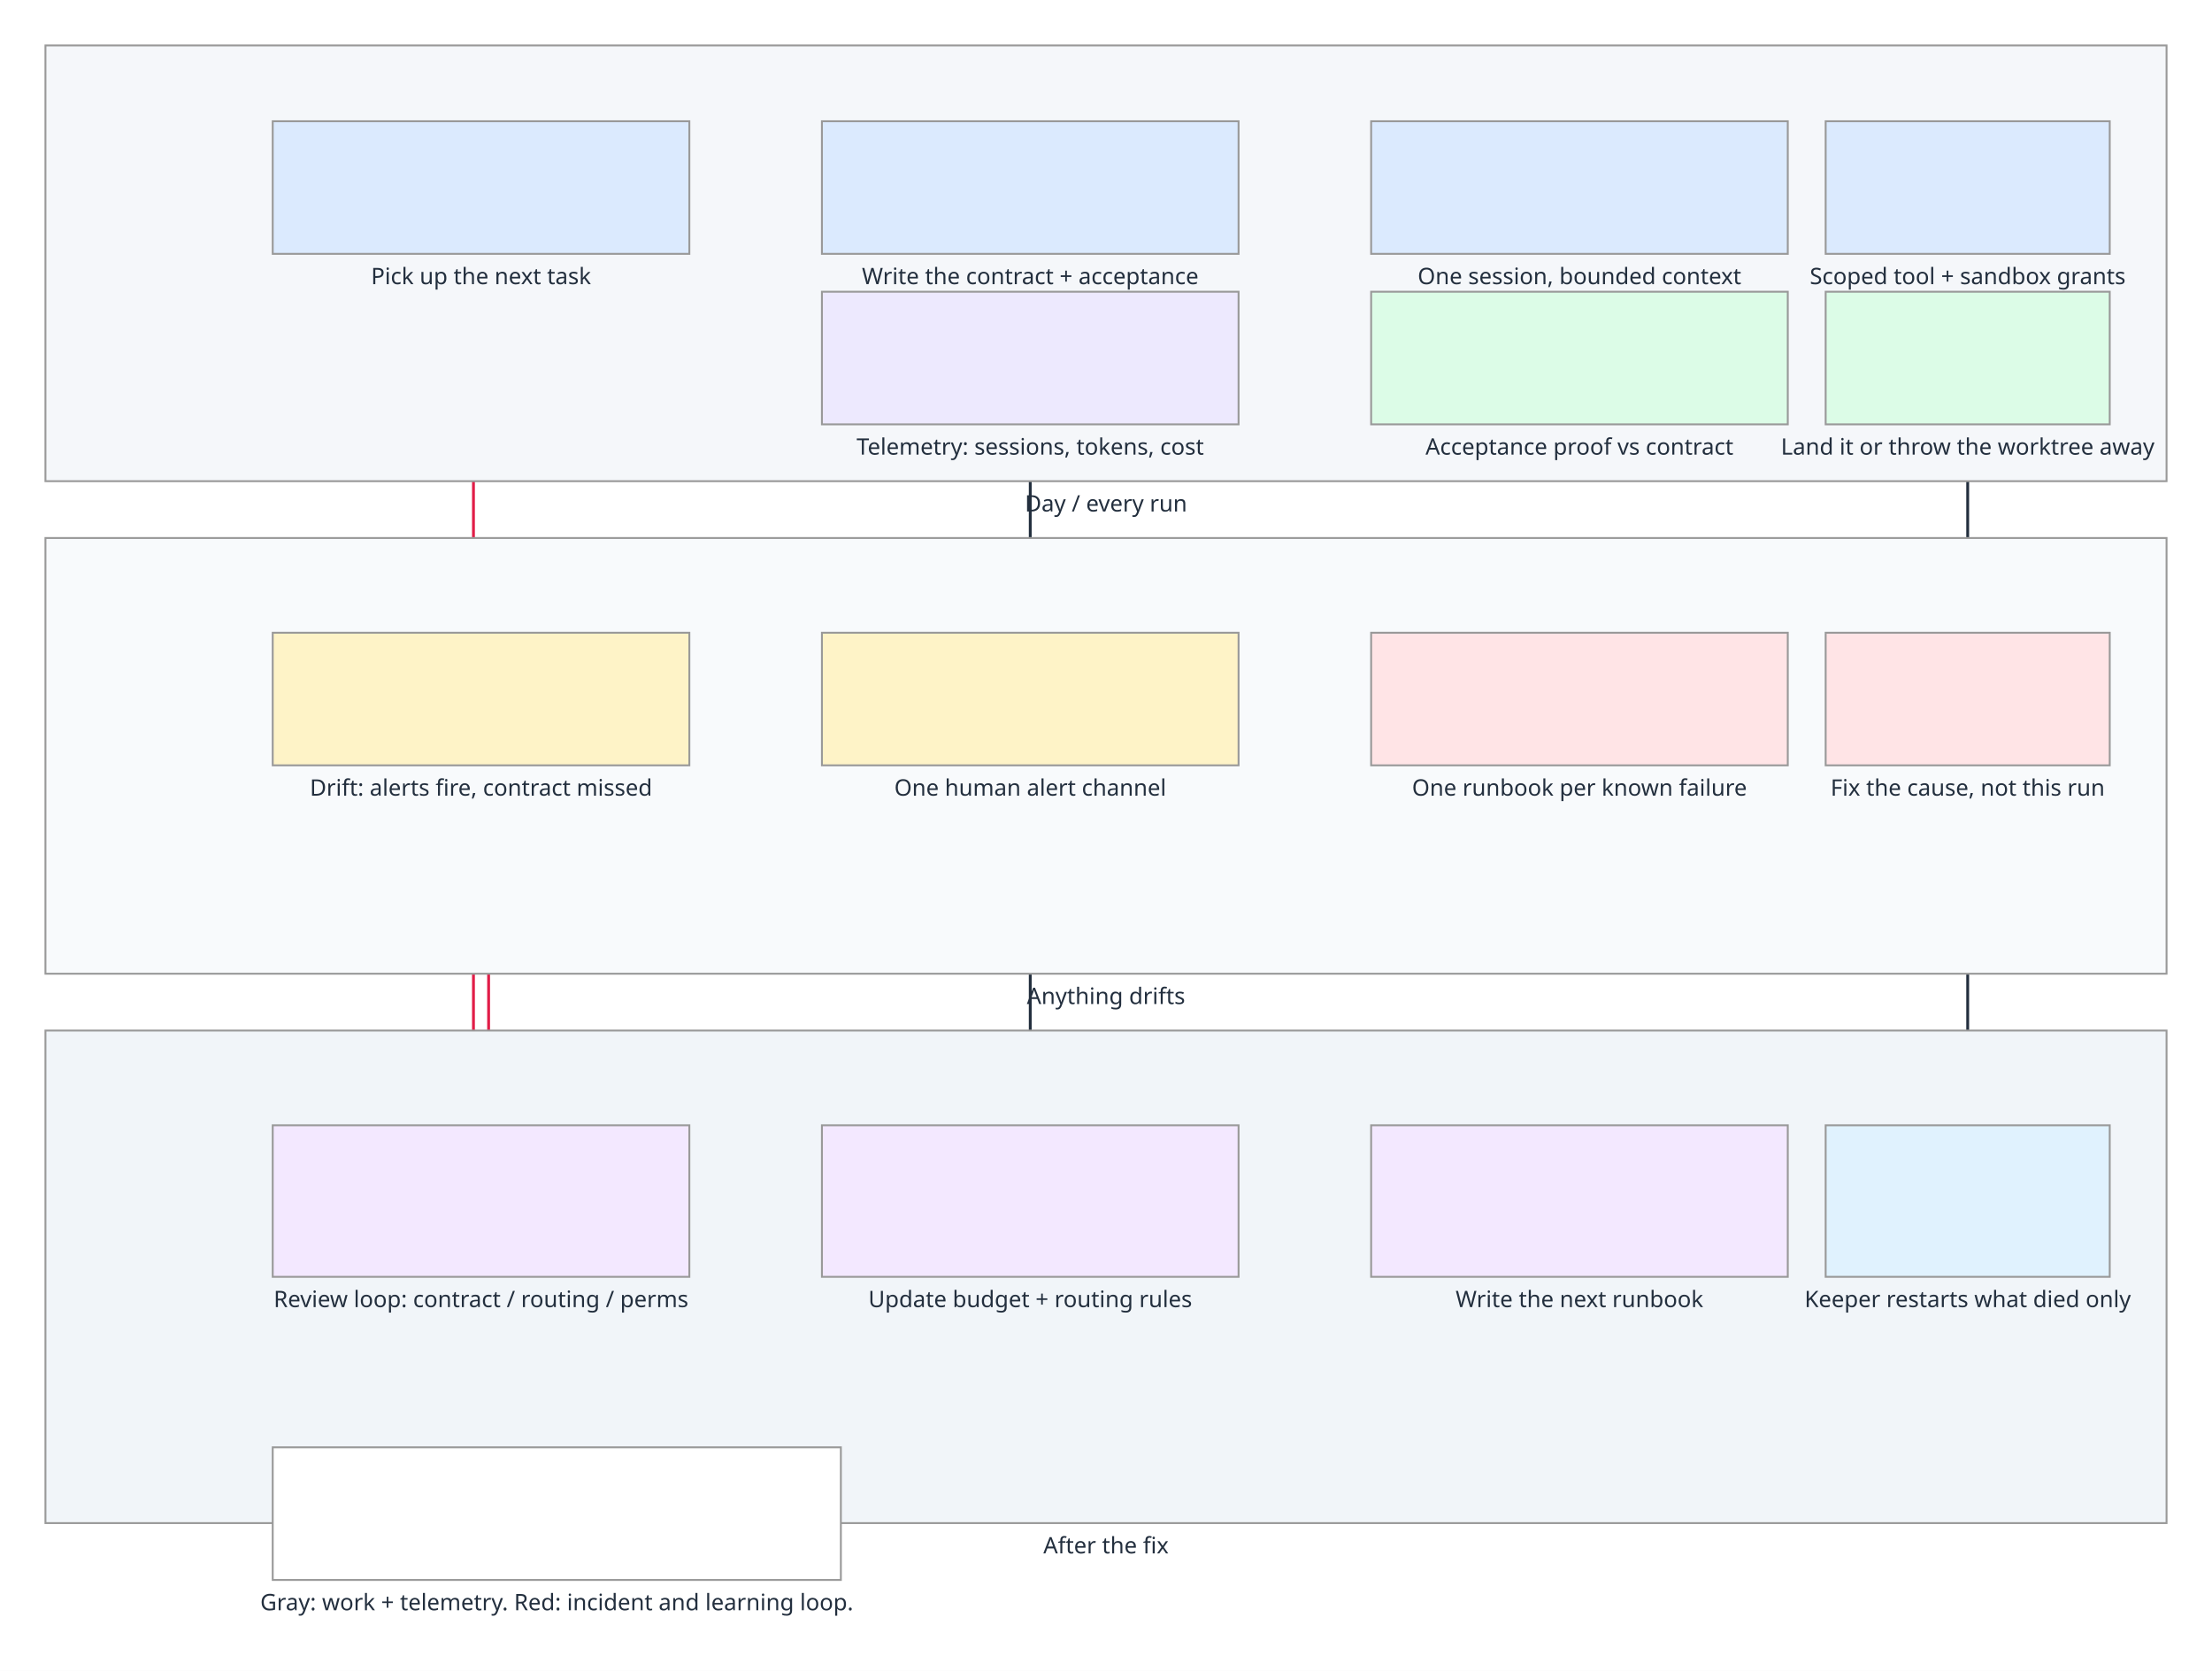
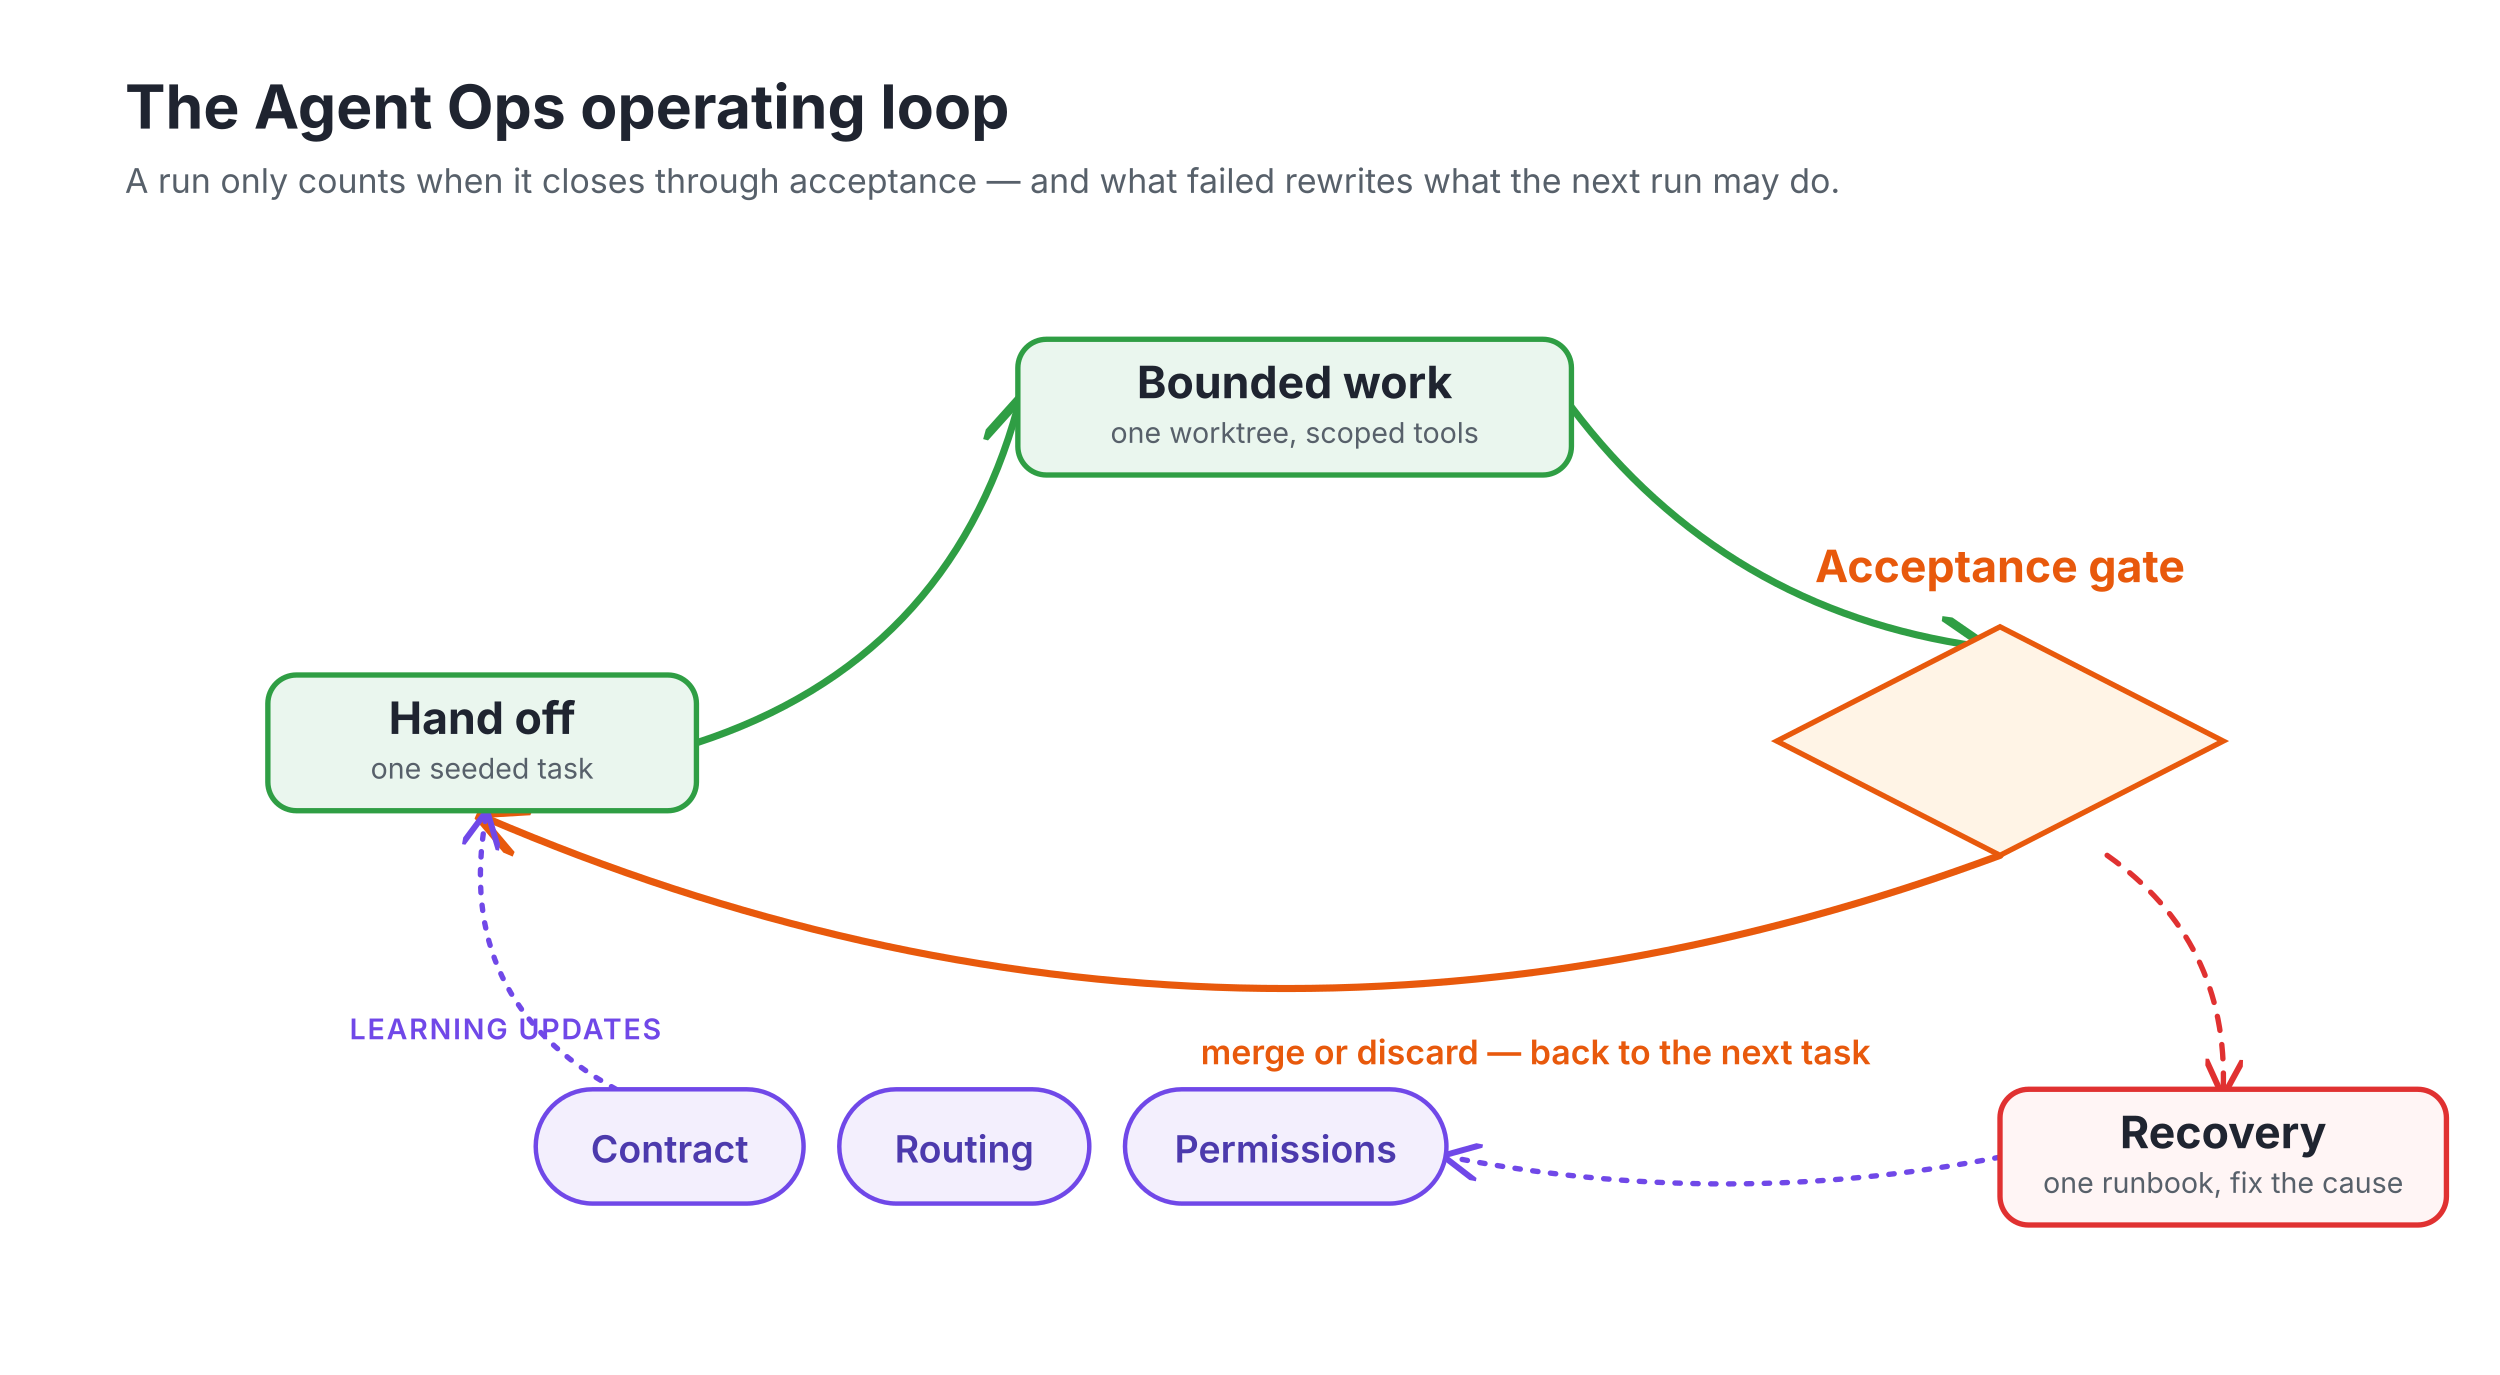
- <svg xmlns="http://www.w3.org/2000/svg" viewBox="-4 16 1168 882" width="1168" height="882">
-   <rect x="-4" y="16" width="1168" height="882" fill="#ffffff" />
+ <svg xmlns="http://www.w3.org/2000/svg" viewBox="0 0 1400 770" role="img" aria-labelledby="t d">
  <defs>
-     <marker id="arrow" viewBox="0 0 10 10" refX="9" refY="5" markerWidth="6" markerHeight="6" orient="auto-start-reverse">
-       <path d="M 0 0 L 10 5 L 0 10" fill="none" stroke="#232F3E" stroke-width="1.5" />
+     <marker id="mg" viewBox="0 0 10 10" refX="8" refY="5" markerWidth="7" markerHeight="7" orient="auto-start-reverse">
+       <path d="M0,0 L10,5 L0,10" fill="none" stroke="#2f9e44" stroke-width="1.8" stroke-linecap="round" />
+     </marker>
+     <marker id="mo" viewBox="0 0 10 10" refX="8" refY="5" markerWidth="7" markerHeight="7" orient="auto-start-reverse">
+       <path d="M0,0 L10,5 L0,10" fill="none" stroke="#e8590c" stroke-width="1.8" stroke-linecap="round" />
+     </marker>
+     <marker id="mr" viewBox="0 0 10 10" refX="8" refY="5" markerWidth="7" markerHeight="7" orient="auto-start-reverse">
+       <path d="M0,0 L10,5 L0,10" fill="none" stroke="#e03131" stroke-width="1.6" stroke-linecap="round" />
+     </marker>
+     <marker id="mp" viewBox="0 0 10 10" refX="8" refY="5" markerWidth="7" markerHeight="7" orient="auto-start-reverse">
+       <path d="M0,0 L10,5 L0,10" fill="none" stroke="#7048e8" stroke-width="1.6" stroke-linecap="round" />
    </marker>
  </defs>
-   <line x1="360" y1="115" x2="430" y2="115" stroke="#232F3E" stroke-width="1.5" marker-end="url(#arrow)" />
-   <path d="M 650 115 L 720 115 L 720 103.333" fill="none" stroke="#232F3E" stroke-width="1.5" marker-end="url(#arrow)" />
-   <path d="M 940 115 L 960 115 L 960 103.333" fill="none" stroke="#232F3E" stroke-width="1.5" marker-end="url(#arrow)" />
-   <path d="M 960 126.667 L 830 126.667 L 830 170" fill="none" stroke="#232F3E" stroke-width="1.5" marker-end="url(#arrow)" />
-   <line x1="940" y1="205" x2="960" y2="205" stroke="#232F3E" stroke-width="1.5" marker-end="url(#arrow)" />
-   <path d="M 720 126.667 L 540 126.667 L 540 170" fill="none" stroke="#232F3E" stroke-width="1.5" marker-end="url(#arrow)" />
-   <line x1="540" y1="240" x2="540" y2="610" stroke="#232F3E" stroke-width="1.5" marker-end="url(#arrow)" />
-   <line x1="360" y1="385" x2="430" y2="385" stroke="#e11d48" stroke-width="1.5" marker-end="url(#arrow)" />
-   <line x1="650" y1="385" x2="720" y2="385" stroke="#e11d48" stroke-width="1.5" marker-end="url(#arrow)" />
-   <path d="M 940 385 L 960 385 L 960 373.333" fill="none" stroke="#e11d48" stroke-width="1.5" marker-end="url(#arrow)" />
-   <path d="M 960 396.667 L 254 396.667 L 254 600 L 250 600 L 250 610" fill="none" stroke="#e11d48" stroke-width="1.5" marker-end="url(#arrow)" />
-   <line x1="1035" y1="240" x2="1035" y2="610" stroke="#232F3E" stroke-width="1.5" marker-end="url(#arrow)" />
-   <path d="M 960 650 L 246 650 L 246 160 L 250 160 L 250 150" fill="none" stroke="#e11d48" stroke-width="1.5" marker-end="url(#arrow)" />
-   <rect x="20" y="40" width="1120" height="230" fill="#f5f7fa" stroke="#999" stroke-width="1" />
-   <text x="580" y="286" font-family="sans-serif" font-size="12" fill="#232F3E" text-anchor="middle">Day / every run</text>
-   <rect x="20" y="300" width="1120" height="230" fill="#f8fafc" stroke="#999" stroke-width="1" />
-   <text x="580" y="546" font-family="sans-serif" font-size="12" fill="#232F3E" text-anchor="middle">Anything drifts</text>
-   <rect x="20" y="560" width="1120" height="260" fill="#f1f5f9" stroke="#999" stroke-width="1" />
-   <text x="580" y="836" font-family="sans-serif" font-size="12" fill="#232F3E" text-anchor="middle">After the fix</text>
-   <rect x="140" y="80" width="220" height="70" fill="#dbeafe" stroke="#999" stroke-width="1" />
-   <text x="250" y="166" font-family="sans-serif" font-size="12" fill="#232F3E" text-anchor="middle">Pick up the next task</text>
-   <rect x="430" y="80" width="220" height="70" fill="#dbeafe" stroke="#999" stroke-width="1" />
-   <text x="540" y="166" font-family="sans-serif" font-size="12" fill="#232F3E" text-anchor="middle">Write the contract + acceptance</text>
-   <rect x="720" y="80" width="220" height="70" fill="#dbeafe" stroke="#999" stroke-width="1" />
-   <text x="830" y="166" font-family="sans-serif" font-size="12" fill="#232F3E" text-anchor="middle">One session, bounded context</text>
-   <rect x="960" y="80" width="150" height="70" fill="#dbeafe" stroke="#999" stroke-width="1" />
-   <text x="1035" y="166" font-family="sans-serif" font-size="12" fill="#232F3E" text-anchor="middle">Scoped tool + sandbox grants</text>
-   <rect x="430" y="170" width="220" height="70" fill="#ede9fe" stroke="#999" stroke-width="1" />
-   <text x="540" y="256" font-family="sans-serif" font-size="12" fill="#232F3E" text-anchor="middle">Telemetry: sessions, tokens, cost</text>
-   <rect x="720" y="170" width="220" height="70" fill="#dcfce7" stroke="#999" stroke-width="1" />
-   <text x="830" y="256" font-family="sans-serif" font-size="12" fill="#232F3E" text-anchor="middle">Acceptance proof vs contract</text>
-   <rect x="960" y="170" width="150" height="70" fill="#dcfce7" stroke="#999" stroke-width="1" />
-   <text x="1035" y="256" font-family="sans-serif" font-size="12" fill="#232F3E" text-anchor="middle">Land it or throw the worktree away</text>
-   <rect x="140" y="350" width="220" height="70" fill="#fef3c7" stroke="#999" stroke-width="1" />
-   <text x="250" y="436" font-family="sans-serif" font-size="12" fill="#232F3E" text-anchor="middle">Drift: alerts fire, contract missed</text>
-   <rect x="430" y="350" width="220" height="70" fill="#fef3c7" stroke="#999" stroke-width="1" />
-   <text x="540" y="436" font-family="sans-serif" font-size="12" fill="#232F3E" text-anchor="middle">One human alert channel</text>
-   <rect x="720" y="350" width="220" height="70" fill="#ffe4e6" stroke="#999" stroke-width="1" />
-   <text x="830" y="436" font-family="sans-serif" font-size="12" fill="#232F3E" text-anchor="middle">One runbook per known failure</text>
-   <rect x="960" y="350" width="150" height="70" fill="#ffe4e6" stroke="#999" stroke-width="1" />
-   <text x="1035" y="436" font-family="sans-serif" font-size="12" fill="#232F3E" text-anchor="middle">Fix the cause, not this run</text>
-   <rect x="140" y="610" width="220" height="80" fill="#f3e8ff" stroke="#999" stroke-width="1" />
-   <text x="250" y="706" font-family="sans-serif" font-size="12" fill="#232F3E" text-anchor="middle">Review loop: contract / routing / perms</text>
-   <rect x="430" y="610" width="220" height="80" fill="#f3e8ff" stroke="#999" stroke-width="1" />
-   <text x="540" y="706" font-family="sans-serif" font-size="12" fill="#232F3E" text-anchor="middle">Update budget + routing rules</text>
-   <rect x="720" y="610" width="220" height="80" fill="#f3e8ff" stroke="#999" stroke-width="1" />
-   <text x="830" y="706" font-family="sans-serif" font-size="12" fill="#232F3E" text-anchor="middle">Write the next runbook</text>
-   <rect x="960" y="610" width="150" height="80" fill="#e0f2fe" stroke="#999" stroke-width="1" />
-   <text x="1035" y="706" font-family="sans-serif" font-size="12" fill="#232F3E" text-anchor="middle">Keeper restarts what died only</text>
-   <rect x="140" y="780" width="300" height="70" fill="#ffffff" stroke="#999" stroke-width="1" />
-   <text x="290" y="866" font-family="sans-serif" font-size="12" fill="#232F3E" text-anchor="middle">Gray: work + telemetry. Red: incident and learning loop.</text>
+   <rect width="1400" height="770" fill="#ffffff" />
+   <text x="70" y="72" font-family="ui-sans-serif, system-ui, -apple-system" font-size="34" font-weight="700" fill="#1f2430">The Agent Ops operating loop</text>
+   <text x="70" y="108" font-family="ui-sans-serif, system-ui, -apple-system" font-size="19" fill="#57606a">A run only counts when it closes through acceptance — and what failed rewrites what the next run may do.</text>
+   <path d="M 390,416 Q 531,370 570,228" fill="none" stroke="#2f9e44" stroke-width="4" stroke-linecap="round" marker-end="url(#mg)" />
+   <path d="M 880,228 Q 966,342 1108,362" fill="none" stroke="#2f9e44" stroke-width="4" stroke-linecap="round" marker-end="url(#mg)" />
+   <path d="M 1120,479 Q 692,638 272,458" fill="none" stroke="#e8590c" stroke-width="4" stroke-linecap="round" marker-end="url(#mo)" />
+   <text x="860" y="596" text-anchor="middle" font-family="ui-sans-serif, system-ui, -apple-system" font-size="19" font-weight="600" fill="#e8590c">merge or discard — back to the next task</text>
+   <path d="M 1180,479 Q 1248,527 1245,610" fill="none" stroke="#e03131" stroke-width="3" stroke-dasharray="8 8" stroke-linecap="round" marker-end="url(#mr)" />
+   <path d="M 1120,648 Q 966,678 812,648" fill="none" stroke="#7048e8" stroke-width="3" stroke-dasharray="3 7" stroke-linecap="round" marker-end="url(#mp)" />
+   <path d="M 345,610 Q 254,560 272,458" fill="none" stroke="#7048e8" stroke-width="3" stroke-dasharray="3 7" stroke-linecap="round" marker-end="url(#mp)" />
+   <text x="283" y="582" text-anchor="middle" font-family="ui-sans-serif, system-ui, -apple-system" font-size="16" font-weight="600" letter-spacing="1" fill="#7048e8">LEARNING UPDATES</text>
+   <rect x="150" y="378" width="240" height="76" rx="16" fill="#eaf6ee" stroke="#2f9e44" stroke-width="3" />
+   <text x="270" y="411" text-anchor="middle" font-family="ui-sans-serif, system-ui, -apple-system" font-size="25" font-weight="700" fill="#1f2430">Hand off</text>
+   <text x="270" y="436" text-anchor="middle" font-family="ui-sans-serif, system-ui, -apple-system" font-size="16" fill="#57606a">one seeded task</text>
+   <rect x="570" y="190" width="310" height="76" rx="16" fill="#eaf6ee" stroke="#2f9e44" stroke-width="3" />
+   <text x="725" y="223" text-anchor="middle" font-family="ui-sans-serif, system-ui, -apple-system" font-size="25" font-weight="700" fill="#1f2430">Bounded work</text>
+   <text x="725" y="248" text-anchor="middle" font-family="ui-sans-serif, system-ui, -apple-system" font-size="16" fill="#57606a">one worktree, scoped tools</text>
+   <path d="M 1120,351 L 1245,415 L 1120,479 L 995,415 Z" fill="#fff4e6" stroke="#e8590c" stroke-width="3" />
+   <text x="1120" y="326" text-anchor="middle" font-family="ui-sans-serif, system-ui, -apple-system" font-size="25" font-weight="700" fill="#e8590c">Acceptance gate</text>
+   <rect x="1120" y="610" width="250" height="76" rx="16" fill="#fff5f5" stroke="#e03131" stroke-width="3" />
+   <text x="1245" y="643" text-anchor="middle" font-family="ui-sans-serif, system-ui, -apple-system" font-size="25" font-weight="700" fill="#1f2430">Recovery</text>
+   <text x="1245" y="668" text-anchor="middle" font-family="ui-sans-serif, system-ui, -apple-system" font-size="16" fill="#57606a">one runbook, fix the cause</text>
+   <rect x="300" y="610" width="150" height="64" rx="32" fill="#f3effd" stroke="#7048e8" stroke-width="2.5" />
+   <text x="375" y="651" text-anchor="middle" font-family="ui-sans-serif, system-ui, -apple-system" font-size="21" font-weight="600" fill="#4c3aad">Contract</text>
+   <rect x="470" y="610" width="140" height="64" rx="32" fill="#f3effd" stroke="#7048e8" stroke-width="2.5" />
+   <text x="540" y="651" text-anchor="middle" font-family="ui-sans-serif, system-ui, -apple-system" font-size="21" font-weight="600" fill="#4c3aad">Routing</text>
+   <rect x="630" y="610" width="180" height="64" rx="32" fill="#f3effd" stroke="#7048e8" stroke-width="2.5" />
+   <text x="720" y="651" text-anchor="middle" font-family="ui-sans-serif, system-ui, -apple-system" font-size="21" font-weight="600" fill="#4c3aad">Permissions</text>
</svg>
